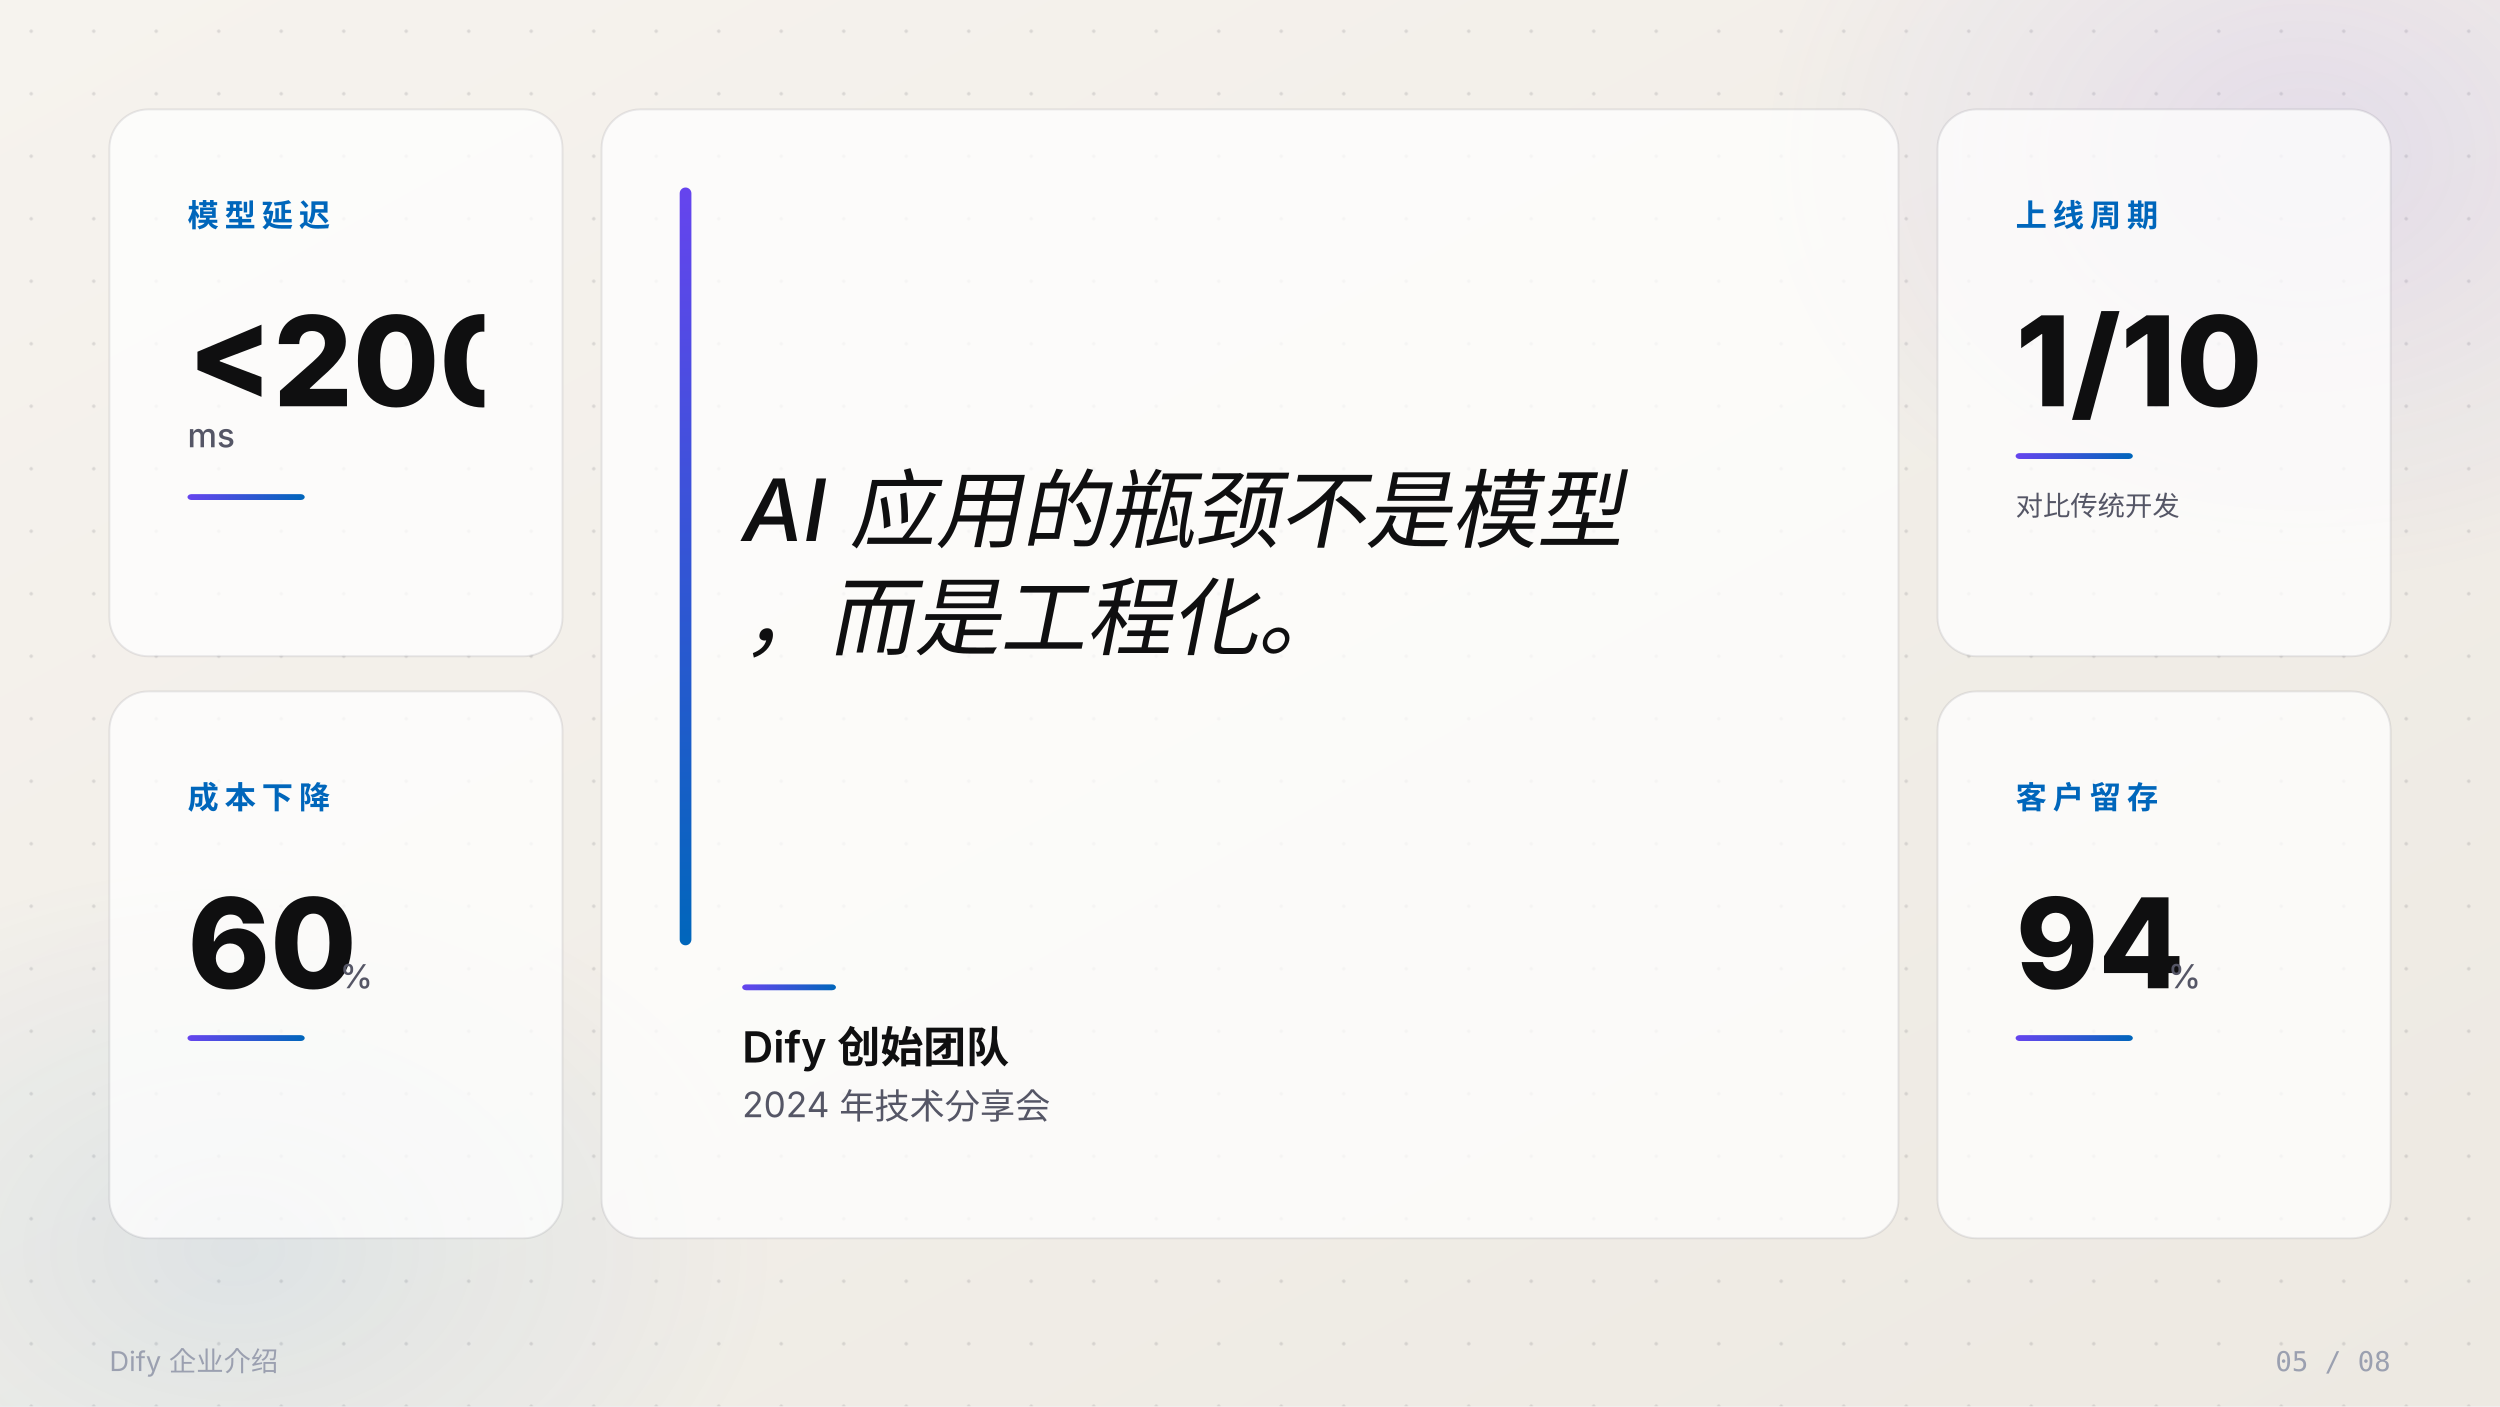
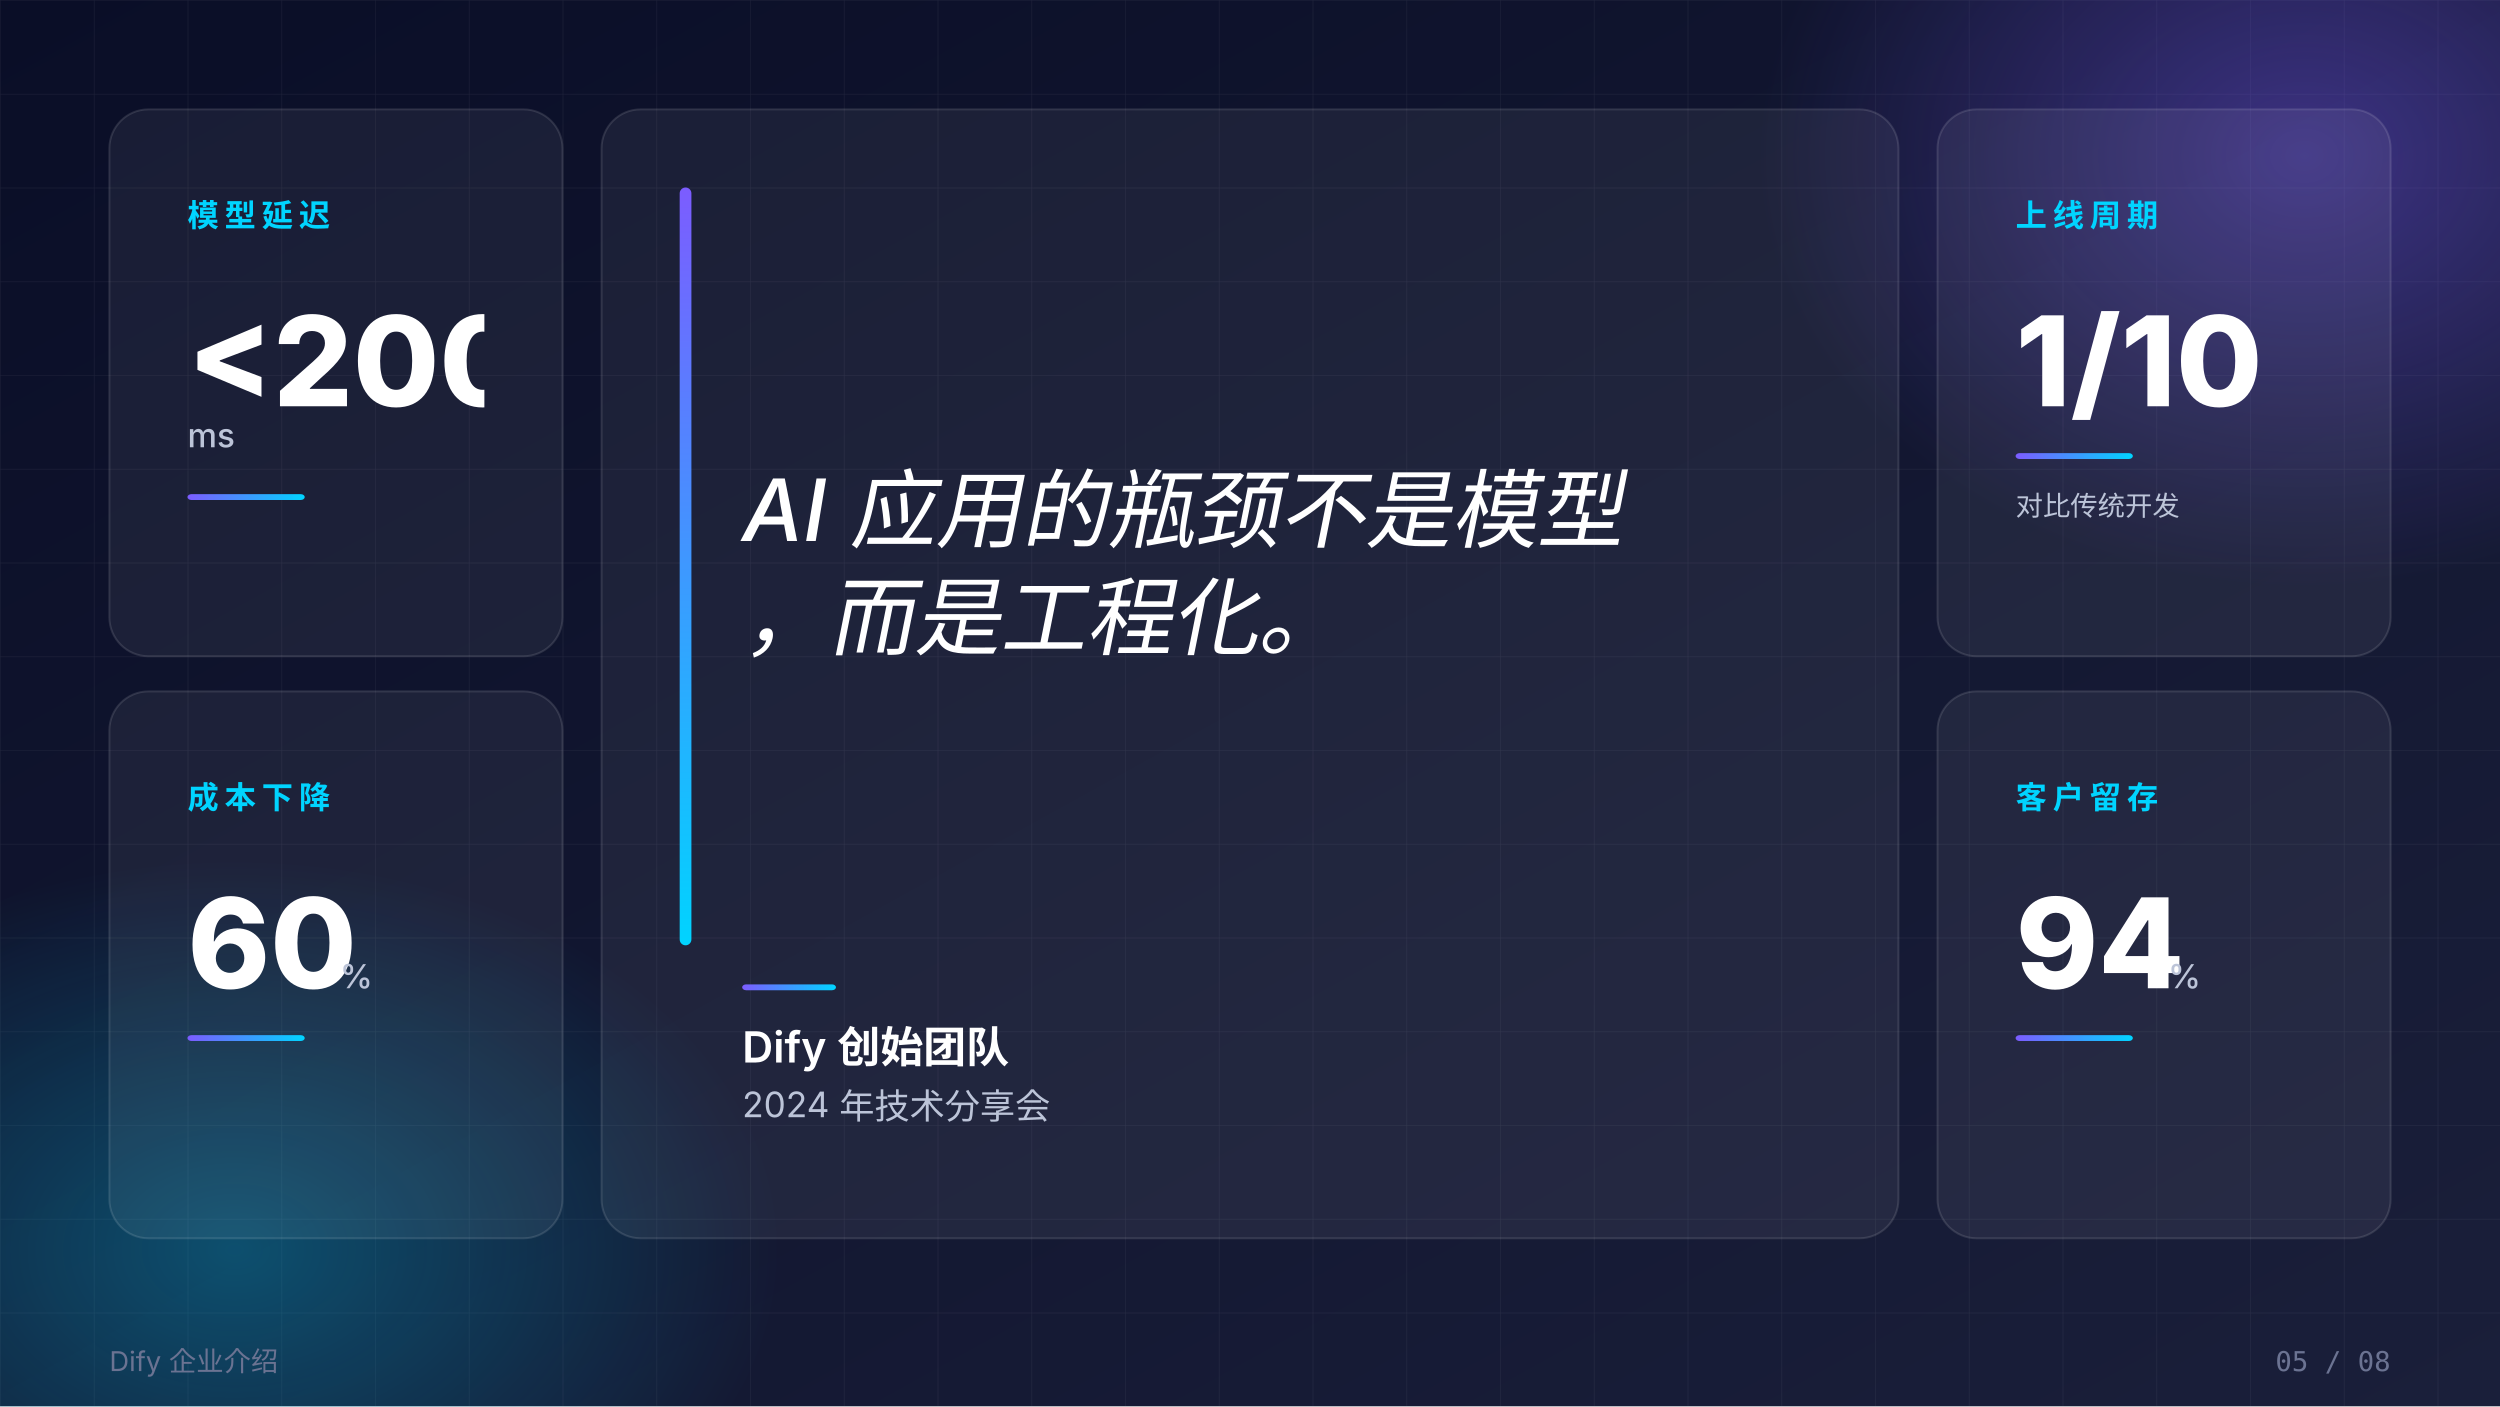
<svg xmlns="http://www.w3.org/2000/svg" viewBox="0 0 1280 720" width="1280" height="720">
  <defs>
    <linearGradient id="bg-grad" x1="0%" y1="0%" x2="100%" y2="100%">
-       <stop offset="0%" stop-color="#F6F3EE" />
-       <stop offset="100%" stop-color="#EDE9E2" />
+       <stop offset="0%" stop-color="#0a0e27" />
+       <stop offset="100%" stop-color="#1a1f3a" />
    </linearGradient>
    <linearGradient id="accent-grad" x1="0%" y1="0%" x2="100%" y2="0%">
-       <stop offset="0%" stop-color="#6644ee" />
-       <stop offset="100%" stop-color="#0066bb" />
+       <stop offset="0%" stop-color="#7c5cff" />
+       <stop offset="100%" stop-color="#00d4ff" />
    </linearGradient>
    <linearGradient id="accent-grad-v" x1="0%" y1="0%" x2="0%" y2="100%">
-       <stop offset="0%" stop-color="#6644ee" />
-       <stop offset="100%" stop-color="#0066bb" />
+       <stop offset="0%" stop-color="#7c5cff" />
+       <stop offset="100%" stop-color="#00d4ff" />
    </linearGradient>
    <radialGradient id="spot-1" cx="50%" cy="50%" r="50%">
-       <stop offset="0%" stop-color="#6644ee" stop-opacity="0.1" />
-       <stop offset="100%" stop-color="#6644ee" stop-opacity="0" />
+       <stop offset="0%" stop-color="#7c5cff" stop-opacity="0.4" />
+       <stop offset="100%" stop-color="#7c5cff" stop-opacity="0" />
    </radialGradient>
    <radialGradient id="spot-2" cx="50%" cy="50%" r="50%">
-       <stop offset="0%" stop-color="#0066bb" stop-opacity="0.08" />
-       <stop offset="100%" stop-color="#0066bb" stop-opacity="0" />
+       <stop offset="0%" stop-color="#00d4ff" stop-opacity="0.3" />
+       <stop offset="100%" stop-color="#00d4ff" stop-opacity="0" />
    </radialGradient>
-     <pattern id="bg-texture" width="32" height="32" patternUnits="userSpaceOnUse">
-       <circle cx="16" cy="16" r="0.9" fill="#1a1a2e" fill-opacity="0.12" />
+     <pattern id="bg-texture" width="48" height="48" patternUnits="userSpaceOnUse">
+       <path d="M 48 0 L 0 0 0 48" fill="none" stroke="#ffffff" stroke-opacity="0.08" stroke-width="0.5" />
    </pattern>
  </defs>
  <style type="text/css">
    text { font-family: 'PingFang SC', 'Microsoft YaHei', 'SF Pro Display', 'Inter', sans-serif; }
    .mono { font-family: 'SF Mono', 'JetBrains Mono', Menlo, monospace; }
-     .eyebrow { font-size: 16px; fill: #0066bb; letter-spacing: 3px; font-weight: 600; }
-     .h1 { font-size: 60px; fill: #0F0F10; font-weight: 700; }
-     .h2 { font-size: 44px; fill: #0F0F10; font-weight: 700; }
-     .h3 { font-size: 30px; fill: #0F0F10; font-weight: 600; }
-     .h4 { font-size: 22px; fill: #0F0F10; font-weight: 600; }
-     .body { font-size: 18px; fill: #555666; }
-     .small { font-size: 14px; fill: #9BA0B0; }
-     .stat-huge { font-size: 110px; fill: #0F0F10; font-weight: 800; }
-     .stat-unit { font-size: 28px; fill: #555666; font-weight: 500; }
+     .eyebrow { font-size: 16px; fill: #00d4ff; letter-spacing: 3px; font-weight: 600; }
+     .h1 { font-size: 60px; fill: #ffffff; font-weight: 700; }
+     .h2 { font-size: 44px; fill: #ffffff; font-weight: 700; }
+     .h3 { font-size: 30px; fill: #ffffff; font-weight: 600; }
+     .h4 { font-size: 22px; fill: #ffffff; font-weight: 600; }
+     .body { font-size: 18px; fill: #bcc4d8; }
+     .small { font-size: 14px; fill: #6b7392; }
+     .stat-huge { font-size: 110px; fill: #ffffff; font-weight: 800; }
+     .stat-unit { font-size: 28px; fill: #bcc4d8; font-weight: 500; }
  </style>
  <rect width="1280" height="720" fill="url(#bg-grad)" />
  <rect width="1280" height="720" fill="url(#bg-texture)" />
  <ellipse cx="1180" cy="80" rx="280" ry="220" fill="url(#spot-1)" />
  <ellipse cx="120" cy="640" rx="280" ry="200" fill="url(#spot-2)" />
  <g transform="translate(308, 56)">
-     <rect x="0" y="0" width="664" height="578" rx="20" fill="#FFFFFF" fill-opacity="0.75" stroke="#1a1a2e" stroke-opacity="0.09" stroke-width="1" />
+     <rect x="0" y="0" width="664" height="578" rx="20" fill="#ffffff" fill-opacity="0.06" stroke="#ffffff" stroke-opacity="0.12" stroke-width="1" />
    <svg x="40" y="40" width="584" height="498" viewBox="0 0 584 498">
      <rect x="0" y="0" width="6" height="388" rx="3" fill="url(#accent-grad-v)" />
-       <text x="32" y="181" font-size="44" fill="#0F0F10" font-weight="500" font-style="italic">AI 应用的瓶颈不是模型</text>
-       <text x="32" y="236" font-size="44" fill="#0F0F10" font-weight="500" font-style="italic">，而是工程化。</text>
+       <text x="32" y="181" font-size="44" fill="#ffffff" font-weight="500" font-style="italic">AI 应用的瓶颈不是模型</text>
+       <text x="32" y="236" font-size="44" fill="#ffffff" font-weight="500" font-style="italic">，而是工程化。</text>
      <rect x="32" y="408" width="48" height="3" fill="url(#accent-grad)" rx="2" />
      <text x="32" y="448" class="h4">Dify 创始团队</text>
-       <text x="32" y="476" class="body" fill="#9BA0B0">2024 年技术分享会</text>
+       <text x="32" y="476" class="body" fill="#6b7392">2024 年技术分享会</text>
    </svg>
  </g>
  <g transform="translate(56, 56)">
-     <rect x="0" y="0" width="232" height="280" rx="20" fill="#FFFFFF" fill-opacity="0.75" stroke="#1a1a2e" stroke-opacity="0.09" stroke-width="1" />
+     <rect x="0" y="0" width="232" height="280" rx="20" fill="#ffffff" fill-opacity="0.06" stroke="#ffffff" stroke-opacity="0.12" stroke-width="1" />
    <svg x="40" y="40" width="152" height="200" viewBox="0 0 152 200">
      <text x="0" y="20" class="eyebrow">模型延迟</text>
-       <text x="0" y="112" font-size="64" fill="#0F0F10" font-weight="800">&lt;200</text>
-       <text x="0" y="133" font-size="17" fill="#555666" font-weight="500">ms</text>
+       <text x="0" y="112" font-size="64" fill="#ffffff" font-weight="800">&lt;200</text>
+       <text x="0" y="133" font-size="17" fill="#bcc4d8" font-weight="500">ms</text>
      <rect x="0" y="157" width="60" height="3" fill="url(#accent-grad)" rx="2" />
    </svg>
  </g>
  <g transform="translate(56, 354)">
-     <rect x="0" y="0" width="232" height="280" rx="20" fill="#FFFFFF" fill-opacity="0.75" stroke="#1a1a2e" stroke-opacity="0.09" stroke-width="1" />
+     <rect x="0" y="0" width="232" height="280" rx="20" fill="#ffffff" fill-opacity="0.06" stroke="#ffffff" stroke-opacity="0.12" stroke-width="1" />
    <svg x="40" y="40" width="152" height="200" viewBox="0 0 152 200">
      <text x="0" y="20" class="eyebrow">成本下降</text>
-       <text x="0" y="112" font-size="64" fill="#0F0F10" font-weight="800">60</text>
-       <text x="78" y="112" font-size="17" fill="#555666" font-weight="500">%</text>
+       <text x="0" y="112" font-size="64" fill="#ffffff" font-weight="800">60</text>
+       <text x="78" y="112" font-size="17" fill="#bcc4d8" font-weight="500">%</text>
      <rect x="0" y="136" width="60" height="3" fill="url(#accent-grad)" rx="2" />
    </svg>
  </g>
  <g transform="translate(992, 56)">
-     <rect x="0" y="0" width="232" height="280" rx="20" fill="#FFFFFF" fill-opacity="0.75" stroke="#1a1a2e" stroke-opacity="0.09" stroke-width="1" />
+     <rect x="0" y="0" width="232" height="280" rx="20" fill="#ffffff" fill-opacity="0.06" stroke="#ffffff" stroke-opacity="0.12" stroke-width="1" />
    <svg x="40" y="40" width="152" height="200" viewBox="0 0 152 200">
      <text x="0" y="20" class="eyebrow">上线周期</text>
-       <text x="0" y="112" font-size="64" fill="#0F0F10" font-weight="800">1/10</text>
+       <text x="0" y="112" font-size="64" fill="#ffffff" font-weight="800">1/10</text>
      <rect x="0" y="136" width="60" height="3" fill="url(#accent-grad)" rx="2" />
-       <text x="0" y="168" font-size="14" fill="#555666">对比传统开发</text>
+       <text x="0" y="168" font-size="14" fill="#bcc4d8">对比传统开发</text>
    </svg>
  </g>
  <g transform="translate(992, 354)">
-     <rect x="0" y="0" width="232" height="280" rx="20" fill="#FFFFFF" fill-opacity="0.75" stroke="#1a1a2e" stroke-opacity="0.09" stroke-width="1" />
+     <rect x="0" y="0" width="232" height="280" rx="20" fill="#ffffff" fill-opacity="0.06" stroke="#ffffff" stroke-opacity="0.12" stroke-width="1" />
    <svg x="40" y="40" width="152" height="200" viewBox="0 0 152 200">
      <text x="0" y="20" class="eyebrow">客户留存</text>
-       <text x="0" y="112" font-size="64" fill="#0F0F10" font-weight="800">94</text>
-       <text x="78" y="112" font-size="17" fill="#555666" font-weight="500">%</text>
+       <text x="0" y="112" font-size="64" fill="#ffffff" font-weight="800">94</text>
+       <text x="78" y="112" font-size="17" fill="#bcc4d8" font-weight="500">%</text>
      <rect x="0" y="136" width="60" height="3" fill="url(#accent-grad)" rx="2" />
    </svg>
  </g>
  <text x="56" y="702" class="small">Dify 企业介绍</text>
  <text x="1224" y="702" class="small mono" text-anchor="end">05 / 08</text>
</svg>
